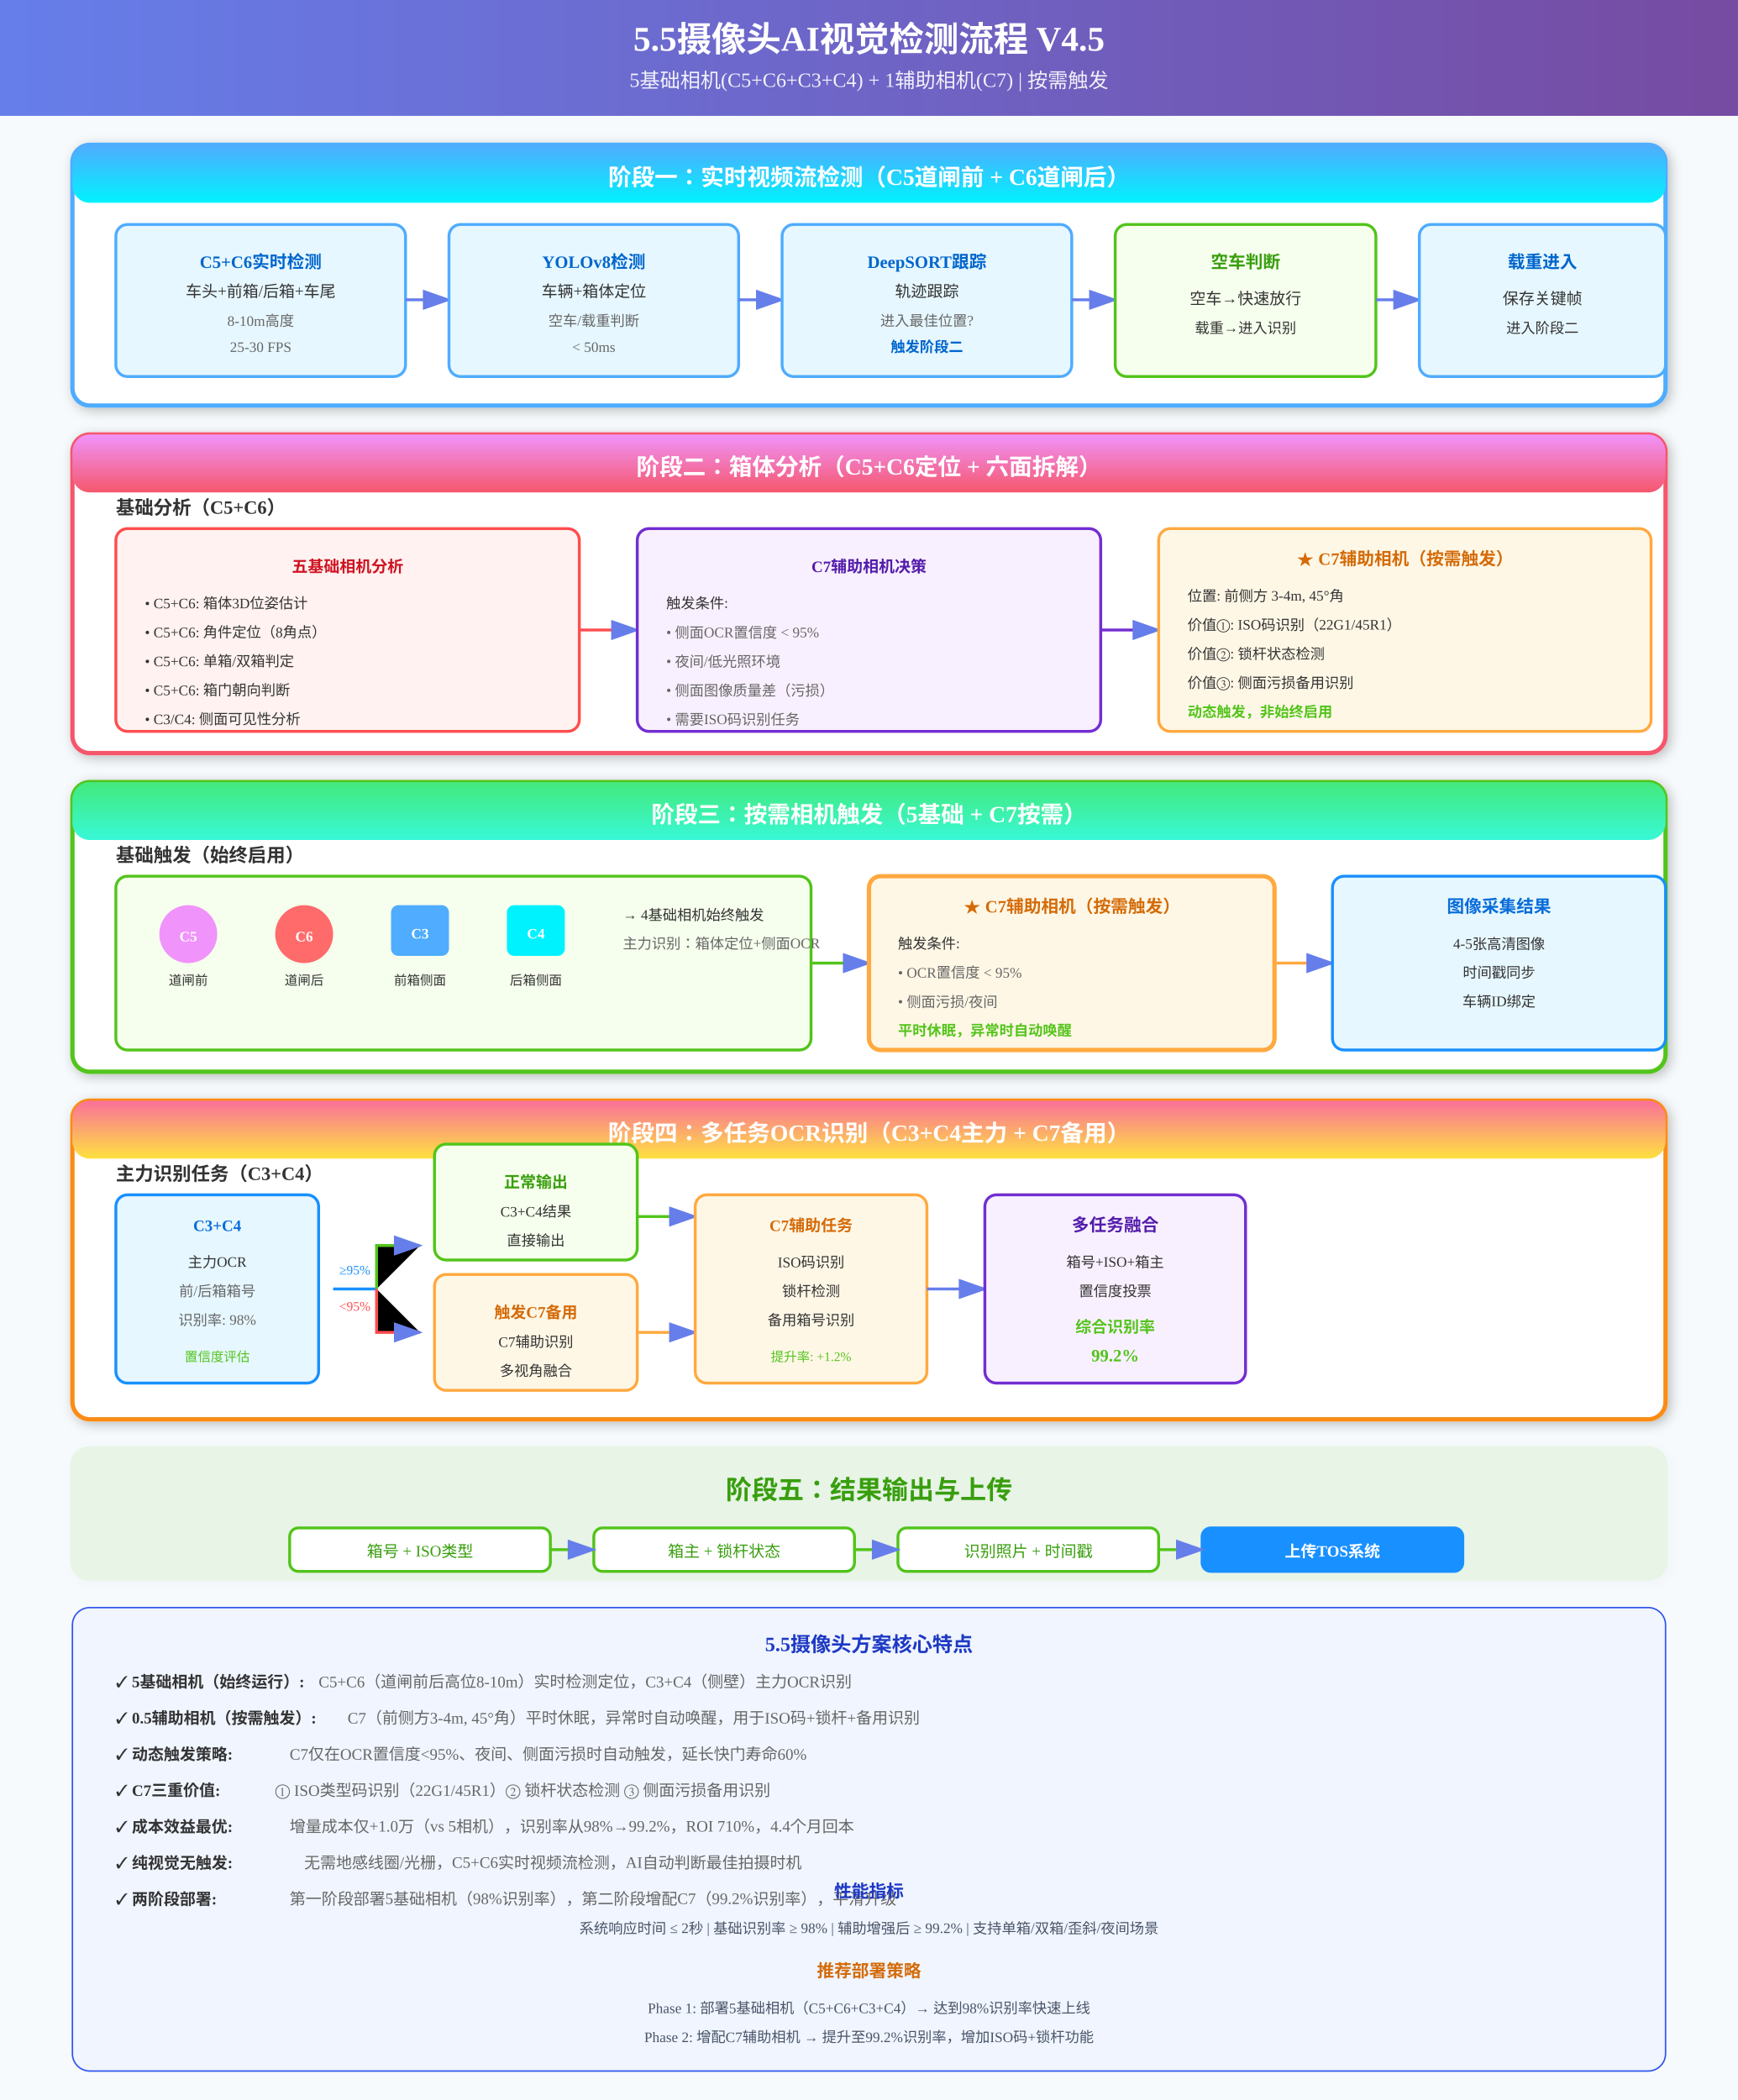
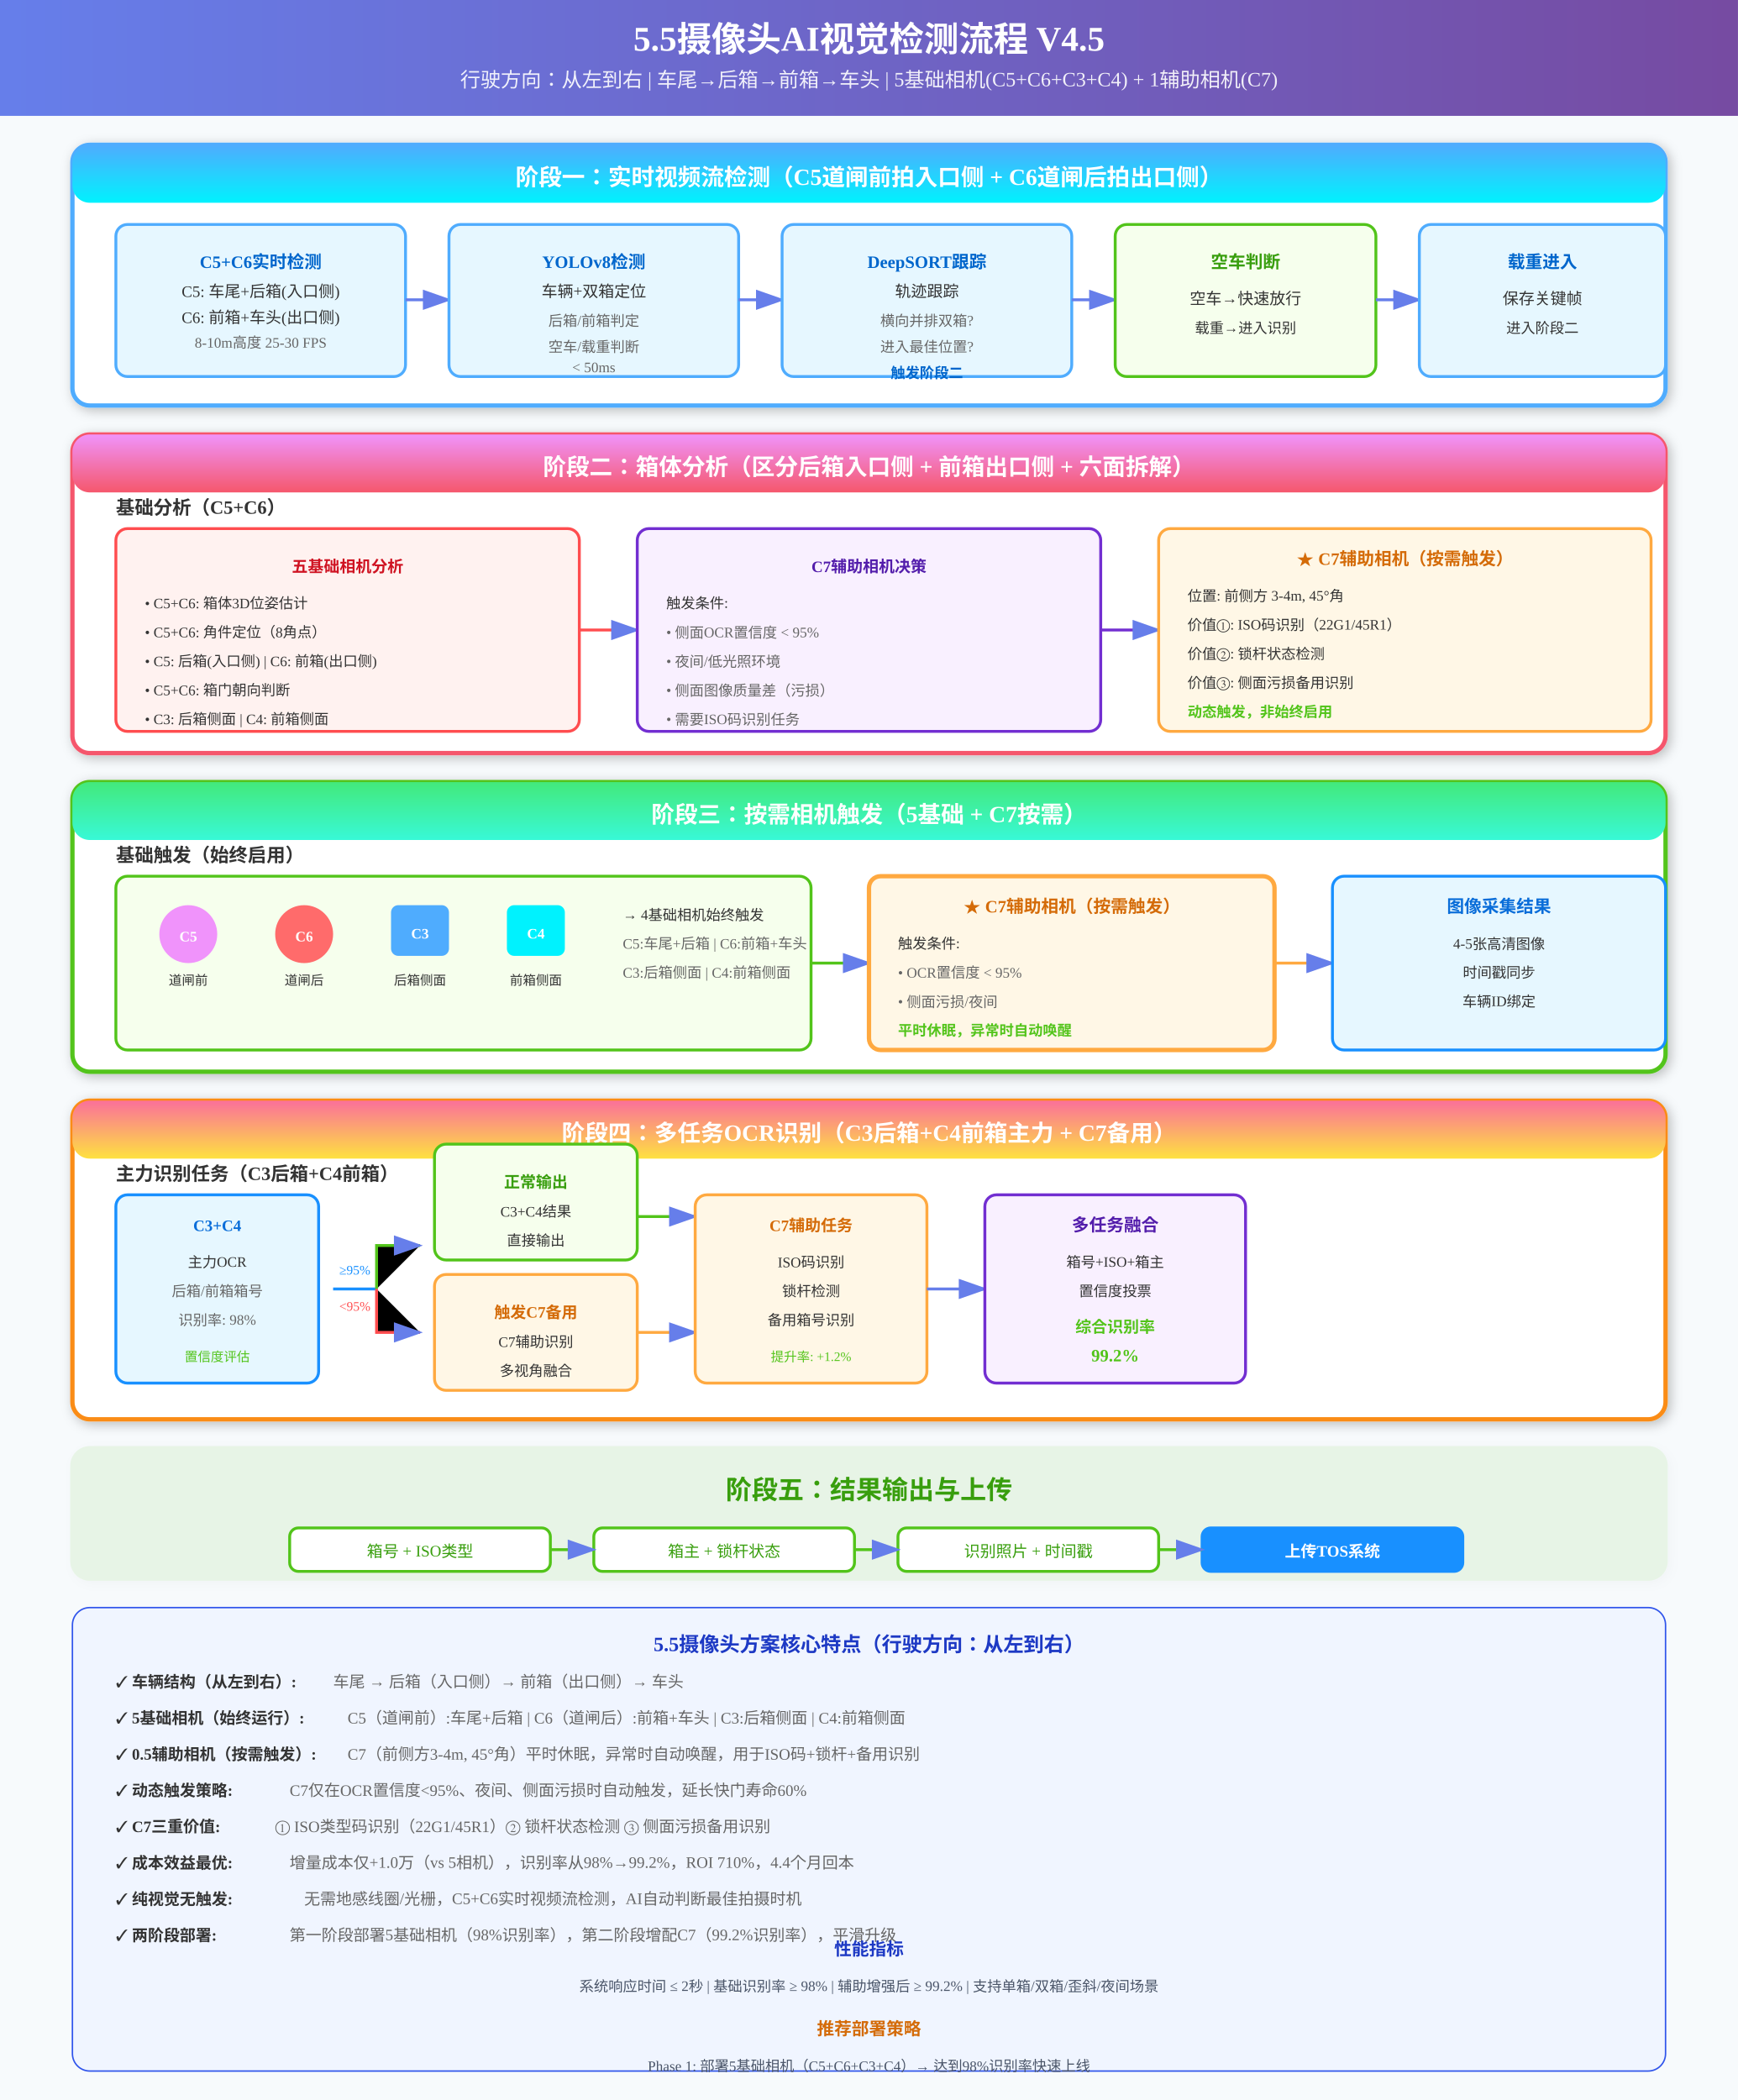
<svg xmlns="http://www.w3.org/2000/svg" width="1200" height="1450">
  <defs>
    <linearGradient id="headerGrad" x1="0%" y1="0%" x2="100%" y2="0%">
      <stop offset="0%" style="stop-color:#667eea;stop-opacity:1" />
      <stop offset="100%" style="stop-color:#764ba2;stop-opacity:1" />
    </linearGradient>
    <linearGradient id="stage1Grad" x1="0%" y1="0%" x2="0%" y2="100%">
      <stop offset="0%" style="stop-color:#4facfe;stop-opacity:1" />
      <stop offset="100%" style="stop-color:#00f2fe;stop-opacity:1" />
    </linearGradient>
    <linearGradient id="stage2Grad" x1="0%" y1="0%" x2="0%" y2="100%">
      <stop offset="0%" style="stop-color:#f093fb;stop-opacity:1" />
      <stop offset="100%" style="stop-color:#f5576c;stop-opacity:1" />
    </linearGradient>
    <linearGradient id="stage3Grad" x1="0%" y1="0%" x2="0%" y2="100%">
      <stop offset="0%" style="stop-color:#43e97b;stop-opacity:1" />
      <stop offset="100%" style="stop-color:#38f9d7;stop-opacity:1" />
    </linearGradient>
    <linearGradient id="stage4Grad" x1="0%" y1="0%" x2="0%" y2="100%">
      <stop offset="0%" style="stop-color:#fa709a;stop-opacity:1" />
      <stop offset="100%" style="stop-color:#fee140;stop-opacity:1" />
    </linearGradient>
    <linearGradient id="assistGrad" x1="0%" y1="0%" x2="0%" y2="100%">
      <stop offset="0%" style="stop-color:#ffa940;stop-opacity:1" />
      <stop offset="100%" style="stop-color:#ffc53d;stop-opacity:1" />
    </linearGradient>
    <filter id="shadow">
      <feDropShadow dx="2" dy="2" stdDeviation="4" flood-opacity="0.25" />
    </filter>
    <marker id="arrowBlue" markerWidth="10" markerHeight="7" refX="9" refY="3.5" orient="auto">
      <polygon points="0 0, 10 3.5, 0 7" fill="#667eea" />
    </marker>
  </defs>
  <rect width="1200" height="1450" fill="#f7fafc" />
  <rect width="1200" height="80" fill="url(#headerGrad)" />
  <text x="600" y="35" text-anchor="middle" font-size="24" fill="white" font-weight="bold">
    5.5摄像头AI视觉检测流程 V4.5
  </text>
  <text x="600" y="60" text-anchor="middle" font-size="14" fill="rgba(255,255,255,0.9)">
-     5基础相机(C5+C6+C3+C4) + 1辅助相机(C7) | 按需触发
+     行驶方向：从左到右 | 车尾→后箱→前箱→车头 | 5基础相机(C5+C6+C3+C4) + 1辅助相机(C7)
  </text>
  <g transform="translate(50, 100)">
    <rect x="0" y="0" width="1100" height="180" rx="12" fill="white" stroke="#4facfe" stroke-width="3" filter="url(#shadow)" />
    <rect x="0" y="0" width="1100" height="40" rx="12" fill="url(#stage1Grad)" />
-     <text x="550" y="28" text-anchor="middle" font-size="16" fill="white" font-weight="bold">阶段一：实时视频流检测（C5道闸前 + C6道闸后）</text>
+     <text x="550" y="28" text-anchor="middle" font-size="16" fill="white" font-weight="bold">阶段一：实时视频流检测（C5道闸前拍入口侧 + C6道闸后拍出口侧）</text>
    <g transform="translate(30, 55)">
      <rect x="0" y="0" width="200" height="105" rx="8" fill="#e6f7ff" stroke="#4facfe" stroke-width="2" />
      <text x="100" y="30" text-anchor="middle" font-size="12" fill="#0066cc" font-weight="bold">C5+C6实时检测</text>
-       <text x="100" y="50" text-anchor="middle" font-size="11" fill="#333">车头+前箱/后箱+车尾</text>
-       <text x="100" y="70" text-anchor="middle" font-size="10" fill="#666">8-10m高度</text>
-       <text x="100" y="88" text-anchor="middle" font-size="10" fill="#666">25-30 FPS</text>
+       <text x="100" y="50" text-anchor="middle" font-size="11" fill="#333">C5: 车尾+后箱(入口侧)</text>
+       <text x="100" y="68" text-anchor="middle" font-size="11" fill="#333">C6: 前箱+车头(出口侧)</text>
+       <text x="100" y="85" text-anchor="middle" font-size="10" fill="#666">8-10m高度 25-30 FPS</text>
      <path d="M 200,52 L 230,52" stroke="#667eea" stroke-width="2" marker-end="url(#arrowBlue)" />
      <rect x="230" y="0" width="200" height="105" rx="8" fill="#e6f7ff" stroke="#4facfe" stroke-width="2" />
      <text x="330" y="30" text-anchor="middle" font-size="12" fill="#0066cc" font-weight="bold">YOLOv8检测</text>
-       <text x="330" y="50" text-anchor="middle" font-size="11" fill="#333">车辆+箱体定位</text>
-       <text x="330" y="70" text-anchor="middle" font-size="10" fill="#666">空车/载重判断</text>
-       <text x="330" y="88" text-anchor="middle" font-size="10" fill="#666">&lt; 50ms</text>
+       <text x="330" y="50" text-anchor="middle" font-size="11" fill="#333">车辆+双箱定位</text>
+       <text x="330" y="70" text-anchor="middle" font-size="10" fill="#666">后箱/前箱判定</text>
+       <text x="330" y="88" text-anchor="middle" font-size="10" fill="#666">空车/载重判断</text>
+       <text x="330" y="102" text-anchor="middle" font-size="10" fill="#666">&lt; 50ms</text>
      <path d="M 430,52 L 460,52" stroke="#667eea" stroke-width="2" marker-end="url(#arrowBlue)" />
      <rect x="460" y="0" width="200" height="105" rx="8" fill="#e6f7ff" stroke="#4facfe" stroke-width="2" />
      <text x="560" y="30" text-anchor="middle" font-size="12" fill="#0066cc" font-weight="bold">DeepSORT跟踪</text>
      <text x="560" y="50" text-anchor="middle" font-size="11" fill="#333">轨迹跟踪</text>
-       <text x="560" y="70" text-anchor="middle" font-size="10" fill="#666">进入最佳位置?</text>
-       <text x="560" y="88" text-anchor="middle" font-size="10" fill="#0066cc" font-weight="bold">触发阶段二</text>
+       <text x="560" y="70" text-anchor="middle" font-size="10" fill="#666">横向并排双箱?</text>
+       <text x="560" y="88" text-anchor="middle" font-size="10" fill="#666">进入最佳位置?</text>
+       <text x="560" y="106" text-anchor="middle" font-size="10" fill="#0066cc" font-weight="bold">触发阶段二</text>
      <path d="M 660,52 L 690,52" stroke="#667eea" stroke-width="2" marker-end="url(#arrowBlue)" />
      <rect x="690" y="0" width="180" height="105" rx="8" fill="#f6ffed" stroke="#52c41a" stroke-width="2" />
      <text x="780" y="30" text-anchor="middle" font-size="12" fill="#389e0d" font-weight="bold">空车判断</text>
      <text x="780" y="55" text-anchor="middle" font-size="11" fill="#333">空车→快速放行</text>
      <text x="780" y="75" text-anchor="middle" font-size="10" fill="#333">载重→进入识别</text>
      <path d="M 870,52 L 900,52" stroke="#667eea" stroke-width="2" marker-end="url(#arrowBlue)" />
      <rect x="900" y="0" width="170" height="105" rx="8" fill="#e6f7ff" stroke="#4facfe" stroke-width="2" />
      <text x="985" y="30" text-anchor="middle" font-size="12" fill="#0066cc" font-weight="bold">载重进入</text>
      <text x="985" y="55" text-anchor="middle" font-size="11" fill="#333">保存关键帧</text>
      <text x="985" y="75" text-anchor="middle" font-size="10" fill="#333">进入阶段二</text>
    </g>
  </g>
  <g transform="translate(50, 300)">
    <rect x="0" y="0" width="1100" height="220" rx="12" fill="white" stroke="#f5576c" stroke-width="3" filter="url(#shadow)" />
    <rect x="0" y="0" width="1100" height="40" rx="12" fill="url(#stage2Grad)" />
-     <text x="550" y="28" text-anchor="middle" font-size="16" fill="white" font-weight="bold">阶段二：箱体分析（C5+C6定位 + 六面拆解）</text>
+     <text x="550" y="28" text-anchor="middle" font-size="16" fill="white" font-weight="bold">阶段二：箱体分析（区分后箱入口侧 + 前箱出口侧 + 六面拆解）</text>
    <g transform="translate(30, 55)">
      <text x="0" y="0" font-size="13" fill="#333" font-weight="bold">基础分析（C5+C6）</text>
      <rect x="0" y="10" width="320" height="140" rx="8" fill="#fff2f0" stroke="#ff4d4f" stroke-width="2" />
      <text x="160" y="40" text-anchor="middle" font-size="11" fill="#cf1322" font-weight="bold">五基础相机分析</text>
      <text x="20" y="65" font-size="10" fill="#333">• C5+C6: 箱体3D位姿估计</text>
      <text x="20" y="85" font-size="10" fill="#333">• C5+C6: 角件定位（8角点）</text>
-       <text x="20" y="105" font-size="10" fill="#333">• C5+C6: 单箱/双箱判定</text>
+       <text x="20" y="105" font-size="10" fill="#333">• C5: 后箱(入口侧) | C6: 前箱(出口侧)</text>
      <text x="20" y="125" font-size="10" fill="#333">• C5+C6: 箱门朝向判断</text>
-       <text x="20" y="145" font-size="10" fill="#333">• C3/C4: 侧面可见性分析</text>
+       <text x="20" y="145" font-size="10" fill="#333">• C3: 后箱侧面 | C4: 前箱侧面</text>
      <path d="M 320,80 L 360,80" stroke="#ff4d4f" stroke-width="2" marker-end="url(#arrowBlue)" />
      <rect x="360" y="10" width="320" height="140" rx="8" fill="#f9f0ff" stroke="#722ed1" stroke-width="2" />
      <text x="520" y="40" text-anchor="middle" font-size="11" fill="#531dab" font-weight="bold">C7辅助相机决策</text>
      <text x="380" y="65" font-size="10" fill="#333">触发条件:</text>
      <text x="380" y="85" font-size="10" fill="#666">• 侧面OCR置信度 &lt; 95%</text>
      <text x="380" y="105" font-size="10" fill="#666">• 夜间/低光照环境</text>
      <text x="380" y="125" font-size="10" fill="#666">• 侧面图像质量差（污损）</text>
      <text x="380" y="145" font-size="10" fill="#666">• 需要ISO码识别任务</text>
      <path d="M 680,80 L 720,80" stroke="#722ed1" stroke-width="2" marker-end="url(#arrowBlue)" />
      <rect x="720" y="10" width="340" height="140" rx="8" fill="#fff7e6" stroke="#ffa940" stroke-width="2" />
      <text x="890" y="35" text-anchor="middle" font-size="12" fill="#d46b08" font-weight="bold">★ C7辅助相机（按需触发）</text>
      <text x="740" y="60" font-size="10" fill="#333">位置: 前侧方 3-4m, 45°角</text>
      <text x="740" y="80" font-size="10" fill="#333">价值①: ISO码识别（22G1/45R1）</text>
      <text x="740" y="100" font-size="10" fill="#333">价值②: 锁杆状态检测</text>
      <text x="740" y="120" font-size="10" fill="#333">价值③: 侧面污损备用识别</text>
      <text x="740" y="140" font-size="10" fill="#52c41a" font-weight="bold">动态触发，非始终启用</text>
    </g>
  </g>
  <g transform="translate(50, 540)">
    <rect x="0" y="0" width="1100" height="200" rx="12" fill="white" stroke="#52c41a" stroke-width="3" filter="url(#shadow)" />
    <rect x="0" y="0" width="1100" height="40" rx="12" fill="url(#stage3Grad)" />
    <text x="550" y="28" text-anchor="middle" font-size="16" fill="white" font-weight="bold">阶段三：按需相机触发（5基础 + C7按需）</text>
    <g transform="translate(30, 55)">
      <text x="0" y="0" font-size="13" fill="#333" font-weight="bold">基础触发（始终启用）</text>
      <rect x="0" y="10" width="480" height="120" rx="8" fill="#f6ffed" stroke="#52c41a" stroke-width="2" />
      <g transform="translate(20, 30)">
        <circle cx="30" cy="20" r="20" fill="#f093fb" />
        <text x="30" y="25" text-anchor="middle" font-size="10" fill="white" font-weight="bold">C5</text>
        <text x="30" y="55" text-anchor="middle" font-size="9" fill="#333">道闸前</text>
      </g>
      <g transform="translate(100, 30)">
        <circle cx="30" cy="20" r="20" fill="#ff6b6b" />
        <text x="30" y="25" text-anchor="middle" font-size="10" fill="white" font-weight="bold">C6</text>
        <text x="30" y="55" text-anchor="middle" font-size="9" fill="#333">道闸后</text>
      </g>
      <g transform="translate(180, 30)">
        <rect x="10" y="0" width="40" height="35" rx="5" fill="#4facfe" />
        <text x="30" y="23" text-anchor="middle" font-size="10" fill="white" font-weight="bold">C3</text>
-         <text x="30" y="55" text-anchor="middle" font-size="9" fill="#333">前箱侧面</text>
+         <text x="30" y="55" text-anchor="middle" font-size="9" fill="#333">后箱侧面</text>
      </g>
      <g transform="translate(260, 30)">
        <rect x="10" y="0" width="40" height="35" rx="5" fill="#00f2fe" />
        <text x="30" y="23" text-anchor="middle" font-size="10" fill="white" font-weight="bold">C4</text>
-         <text x="30" y="55" text-anchor="middle" font-size="9" fill="#333">后箱侧面</text>
+         <text x="30" y="55" text-anchor="middle" font-size="9" fill="#333">前箱侧面</text>
      </g>
      <text x="350" y="40" font-size="10" fill="#333">→ 4基础相机始终触发</text>
-       <text x="350" y="60" font-size="10" fill="#666">主力识别：箱体定位+侧面OCR</text>
+       <text x="350" y="60" font-size="10" fill="#666">C5:车尾+后箱 | C6:前箱+车头</text>
+       <text x="350" y="80" font-size="10" fill="#666">C3:后箱侧面 | C4:前箱侧面</text>
      <path d="M 480,70 L 520,70" stroke="#52c41a" stroke-width="2" marker-end="url(#arrowBlue)" />
      <rect x="520" y="10" width="280" height="120" rx="8" fill="#fff7e6" stroke="#ffa940" stroke-width="3" />
      <text x="660" y="35" text-anchor="middle" font-size="12" fill="#d46b08" font-weight="bold">★ C7辅助相机（按需触发）</text>
      <text x="540" y="60" font-size="10" fill="#333">触发条件:</text>
      <text x="540" y="80" font-size="10" fill="#666">• OCR置信度 &lt; 95%</text>
      <text x="540" y="100" font-size="10" fill="#666">• 侧面污损/夜间</text>
      <text x="540" y="120" font-size="10" fill="#52c41a" font-weight="bold">平时休眠，异常时自动唤醒</text>
      <path d="M 800,70 L 840,70" stroke="#ffa940" stroke-width="2" marker-end="url(#arrowBlue)" />
      <rect x="840" y="10" width="230" height="120" rx="8" fill="#e6f7ff" stroke="#1890ff" stroke-width="2" />
      <text x="955" y="35" text-anchor="middle" font-size="12" fill="#096dd9" font-weight="bold">图像采集结果</text>
      <text x="955" y="60" text-anchor="middle" font-size="10" fill="#333">4-5张高清图像</text>
      <text x="955" y="80" text-anchor="middle" font-size="10" fill="#333">时间戳同步</text>
      <text x="955" y="100" text-anchor="middle" font-size="10" fill="#333">车辆ID绑定</text>
    </g>
  </g>
  <g transform="translate(50, 760)">
    <rect x="0" y="0" width="1100" height="220" rx="12" fill="white" stroke="#fa8c16" stroke-width="3" filter="url(#shadow)" />
    <rect x="0" y="0" width="1100" height="40" rx="12" fill="url(#stage4Grad)" />
-     <text x="550" y="28" text-anchor="middle" font-size="16" fill="white" font-weight="bold">阶段四：多任务OCR识别（C3+C4主力 + C7备用）</text>
-     <g transform="translate(30, 55)">
-       <text x="0" y="0" font-size="13" fill="#333" font-weight="bold">主力识别任务（C3+C4）</text>
+     <text x="550" y="28" text-anchor="middle" font-size="16" fill="white" font-weight="bold">阶段四：多任务OCR识别（C3后箱+C4前箱主力 + C7备用）</text>
+     <g transform="translate(30, 55)">
+       <text x="0" y="0" font-size="13" fill="#333" font-weight="bold">主力识别任务（C3后箱+C4前箱）</text>
      <rect x="0" y="10" width="140" height="130" rx="8" fill="#e6f7ff" stroke="#1890ff" stroke-width="2" />
      <text x="70" y="35" text-anchor="middle" font-size="11" fill="#096dd9" font-weight="bold">C3+C4</text>
      <text x="70" y="60" text-anchor="middle" font-size="10" fill="#333">主力OCR</text>
-       <text x="70" y="80" text-anchor="middle" font-size="10" fill="#666">前/后箱箱号</text>
+       <text x="70" y="80" text-anchor="middle" font-size="10" fill="#666">后箱/前箱箱号</text>
      <text x="70" y="100" text-anchor="middle" font-size="10" fill="#666">识别率: 98%</text>
      <text x="70" y="125" text-anchor="middle" font-size="9" fill="#52c41a">置信度评估</text>
      <g transform="translate(150, 75)">
        <path d="M 0,0 L 30,0" stroke="#1890ff" stroke-width="2" />
        <text x="15" y="-10" text-anchor="middle" font-size="9" fill="#1890ff">≥95%</text>
        <path d="M 30,0 L 30,-30 L 60,-30" stroke="#52c41a" stroke-width="2" marker-end="url(#arrowBlue)" />
        <text x="15" y="15" text-anchor="middle" font-size="9" fill="#ff4d4f">&lt;95%</text>
        <path d="M 30,0 L 30,30 L 60,30" stroke="#ff4d4f" stroke-width="2" marker-end="url(#arrowBlue)" />
      </g>
      <rect x="220" y="-25" width="140" height="80" rx="8" fill="#f6ffed" stroke="#52c41a" stroke-width="2" />
      <text x="290" y="5" text-anchor="middle" font-size="11" fill="#389e0d" font-weight="bold">正常输出</text>
      <text x="290" y="25" text-anchor="middle" font-size="10" fill="#333">C3+C4结果</text>
      <text x="290" y="45" text-anchor="middle" font-size="10" fill="#333">直接输出</text>
      <rect x="220" y="65" width="140" height="80" rx="8" fill="#fff7e6" stroke="#ffa940" stroke-width="2" />
      <text x="290" y="95" text-anchor="middle" font-size="11" fill="#d46b08" font-weight="bold">触发C7备用</text>
      <text x="290" y="115" text-anchor="middle" font-size="10" fill="#333">C7辅助识别</text>
      <text x="290" y="135" text-anchor="middle" font-size="10" fill="#333">多视角融合</text>
      <path d="M 360,25 L 400,25" stroke="#52c41a" stroke-width="2" marker-end="url(#arrowBlue)" />
      <path d="M 360,105 L 400,105" stroke="#ffa940" stroke-width="2" marker-end="url(#arrowBlue)" />
      <rect x="400" y="10" width="160" height="130" rx="8" fill="#fff7e6" stroke="#ffa940" stroke-width="2" />
      <text x="480" y="35" text-anchor="middle" font-size="11" fill="#d46b08" font-weight="bold">C7辅助任务</text>
      <text x="480" y="60" text-anchor="middle" font-size="10" fill="#333">ISO码识别</text>
      <text x="480" y="80" text-anchor="middle" font-size="10" fill="#333">锁杆检测</text>
      <text x="480" y="100" text-anchor="middle" font-size="10" fill="#333">备用箱号识别</text>
      <text x="480" y="125" text-anchor="middle" font-size="9" fill="#52c41a">提升率: +1.2%</text>
      <path d="M 560,75 L 600,75" stroke="#667eea" stroke-width="2" marker-end="url(#arrowBlue)" />
      <rect x="600" y="10" width="180" height="130" rx="8" fill="#f9f0ff" stroke="#722ed1" stroke-width="2" />
      <text x="690" y="35" text-anchor="middle" font-size="12" fill="#531dab" font-weight="bold">多任务融合</text>
      <text x="690" y="60" text-anchor="middle" font-size="10" fill="#333">箱号+ISO+箱主</text>
      <text x="690" y="80" text-anchor="middle" font-size="10" fill="#333">置信度投票</text>
      <text x="690" y="105" text-anchor="middle" font-size="11" fill="#52c41a" font-weight="bold">综合识别率</text>
      <text x="690" y="125" text-anchor="middle" font-size="12" fill="#52c41a" font-weight="bold">99.2%</text>
    </g>
  </g>
  <g transform="translate(50, 1000)">
    <rect x="0" y="0" width="1100" height="90" rx="12" fill="#52c41a" opacity="0.1" stroke="#52c41a" stroke-width="3" filter="url(#shadow)" />
    <text x="550" y="35" text-anchor="middle" font-size="18" fill="#389e0d" font-weight="bold">阶段五：结果输出与上传</text>
    <g transform="translate(150, 55)">
      <rect x="0" y="0" width="180" height="30" rx="6" fill="white" stroke="#52c41a" stroke-width="2" />
      <text x="90" y="20" text-anchor="middle" font-size="11" fill="#389e0d">箱号 + ISO类型</text>
    </g>
    <g transform="translate(360, 55)">
      <rect x="0" y="0" width="180" height="30" rx="6" fill="white" stroke="#52c41a" stroke-width="2" />
      <text x="90" y="20" text-anchor="middle" font-size="11" fill="#389e0d">箱主 + 锁杆状态</text>
    </g>
    <g transform="translate(570, 55)">
      <rect x="0" y="0" width="180" height="30" rx="6" fill="white" stroke="#52c41a" stroke-width="2" />
      <text x="90" y="20" text-anchor="middle" font-size="11" fill="#389e0d">识别照片 + 时间戳</text>
    </g>
    <g transform="translate(780, 55)">
      <rect x="0" y="0" width="180" height="30" rx="6" fill="#1890ff" stroke="#1890ff" stroke-width="2" />
      <text x="90" y="20" text-anchor="middle" font-size="11" fill="white" font-weight="bold">上传TOS系统</text>
    </g>
    <path d="M 330,70 L 360,70" stroke="#52c41a" stroke-width="2" marker-end="url(#arrowBlue)" />
    <path d="M 540,70 L 570,70" stroke="#52c41a" stroke-width="2" marker-end="url(#arrowBlue)" />
    <path d="M 750,70 L 780,70" stroke="#52c41a" stroke-width="2" marker-end="url(#arrowBlue)" />
  </g>
  <g transform="translate(50, 1110)">
    <rect x="0" y="0" width="1100" height="320" rx="12" fill="#f0f5ff" stroke="#2f54eb" stroke-width="1" />
-     <text x="550" y="30" text-anchor="middle" font-size="14" fill="#1d39c4" font-weight="bold">5.5摄像头方案核心特点</text>
-     <g transform="translate(30, 55)">
-       <text x="0" y="0" font-size="11" fill="#333" font-weight="bold">✓ 5基础相机（始终运行）:</text>
-       <text x="140" y="0" font-size="11" fill="#666">C5+C6（道闸前后高位8-10m）实时检测定位，C3+C4（侧壁）主力OCR识别</text>
-       <text x="0" y="25" font-size="11" fill="#333" font-weight="bold">✓ 0.5辅助相机（按需触发）:</text>
-       <text x="160" y="25" font-size="11" fill="#666">C7（前侧方3-4m, 45°角）平时休眠，异常时自动唤醒，用于ISO码+锁杆+备用识别</text>
-       <text x="0" y="50" font-size="11" fill="#333" font-weight="bold">✓ 动态触发策略:</text>
-       <text x="120" y="50" font-size="11" fill="#666">C7仅在OCR置信度&lt;95%、夜间、侧面污损时自动触发，延长快门寿命60%</text>
-       <text x="0" y="75" font-size="11" fill="#333" font-weight="bold">✓ C7三重价值:</text>
-       <text x="110" y="75" font-size="11" fill="#666">① ISO类型码识别（22G1/45R1）② 锁杆状态检测 ③ 侧面污损备用识别</text>
-       <text x="0" y="100" font-size="11" fill="#333" font-weight="bold">✓ 成本效益最优:</text>
-       <text x="120" y="100" font-size="11" fill="#666">增量成本仅+1.0万（vs 5相机），识别率从98%→99.2%，ROI 710%，4.4个月回本</text>
-       <text x="0" y="125" font-size="11" fill="#333" font-weight="bold">✓ 纯视觉无触发:</text>
-       <text x="130" y="125" font-size="11" fill="#666">无需地感线圈/光栅，C5+C6实时视频流检测，AI自动判断最佳拍摄时机</text>
-       <text x="0" y="150" font-size="11" fill="#333" font-weight="bold">✓ 两阶段部署:</text>
-       <text x="120" y="150" font-size="11" fill="#666">第一阶段部署5基础相机（98%识别率），第二阶段增配C7（99.2%识别率），平滑升级</text>
-     </g>
-     <text x="550" y="200" text-anchor="middle" font-size="12" fill="#1d39c4" font-weight="bold">性能指标</text>
-     <text x="550" y="225" text-anchor="middle" font-size="10" fill="#4a5568">
+     <text x="550" y="30" text-anchor="middle" font-size="14" fill="#1d39c4" font-weight="bold">5.5摄像头方案核心特点（行驶方向：从左到右）</text>
+     <g transform="translate(30, 55)">
+       <text x="0" y="0" font-size="11" fill="#333" font-weight="bold">✓ 车辆结构（从左到右）:</text>
+       <text x="150" y="0" font-size="11" fill="#666">车尾 → 后箱（入口侧）→ 前箱（出口侧）→ 车头</text>
+       <text x="0" y="25" font-size="11" fill="#333" font-weight="bold">✓ 5基础相机（始终运行）:</text>
+       <text x="160" y="25" font-size="11" fill="#666">C5（道闸前）:车尾+后箱 | C6（道闸后）:前箱+车头 | C3:后箱侧面 | C4:前箱侧面</text>
+       <text x="0" y="50" font-size="11" fill="#333" font-weight="bold">✓ 0.5辅助相机（按需触发）:</text>
+       <text x="160" y="50" font-size="11" fill="#666">C7（前侧方3-4m, 45°角）平时休眠，异常时自动唤醒，用于ISO码+锁杆+备用识别</text>
+       <text x="0" y="75" font-size="11" fill="#333" font-weight="bold">✓ 动态触发策略:</text>
+       <text x="120" y="75" font-size="11" fill="#666">C7仅在OCR置信度&lt;95%、夜间、侧面污损时自动触发，延长快门寿命60%</text>
+       <text x="0" y="100" font-size="11" fill="#333" font-weight="bold">✓ C7三重价值:</text>
+       <text x="110" y="100" font-size="11" fill="#666">① ISO类型码识别（22G1/45R1）② 锁杆状态检测 ③ 侧面污损备用识别</text>
+       <text x="0" y="125" font-size="11" fill="#333" font-weight="bold">✓ 成本效益最优:</text>
+       <text x="120" y="125" font-size="11" fill="#666">增量成本仅+1.0万（vs 5相机），识别率从98%→99.2%，ROI 710%，4.4个月回本</text>
+       <text x="0" y="150" font-size="11" fill="#333" font-weight="bold">✓ 纯视觉无触发:</text>
+       <text x="130" y="150" font-size="11" fill="#666">无需地感线圈/光栅，C5+C6实时视频流检测，AI自动判断最佳拍摄时机</text>
+       <text x="0" y="175" font-size="11" fill="#333" font-weight="bold">✓ 两阶段部署:</text>
+       <text x="120" y="175" font-size="11" fill="#666">第一阶段部署5基础相机（98%识别率），第二阶段增配C7（99.2%识别率），平滑升级</text>
+     </g>
+     <text x="550" y="240" text-anchor="middle" font-size="12" fill="#1d39c4" font-weight="bold">性能指标</text>
+     <text x="550" y="265" text-anchor="middle" font-size="10" fill="#4a5568">
      系统响应时间 ≤ 2秒 | 基础识别率 ≥ 98% | 辅助增强后 ≥ 99.2% | 支持单箱/双箱/歪斜/夜间场景
    </text>
-     <text x="550" y="255" text-anchor="middle" font-size="12" fill="#d46b08" font-weight="bold">推荐部署策略</text>
-     <text x="550" y="280" text-anchor="middle" font-size="10" fill="#4a5568">
+     <text x="550" y="295" text-anchor="middle" font-size="12" fill="#d46b08" font-weight="bold">推荐部署策略</text>
+     <text x="550" y="320" text-anchor="middle" font-size="10" fill="#4a5568">
      Phase 1: 部署5基础相机（C5+C6+C3+C4）→ 达到98%识别率快速上线
    </text>
-     <text x="550" y="300" text-anchor="middle" font-size="10" fill="#4a5568">
-       Phase 2: 增配C7辅助相机 → 提升至99.2%识别率，增加ISO码+锁杆功能
-     </text>
  </g>
</svg>
